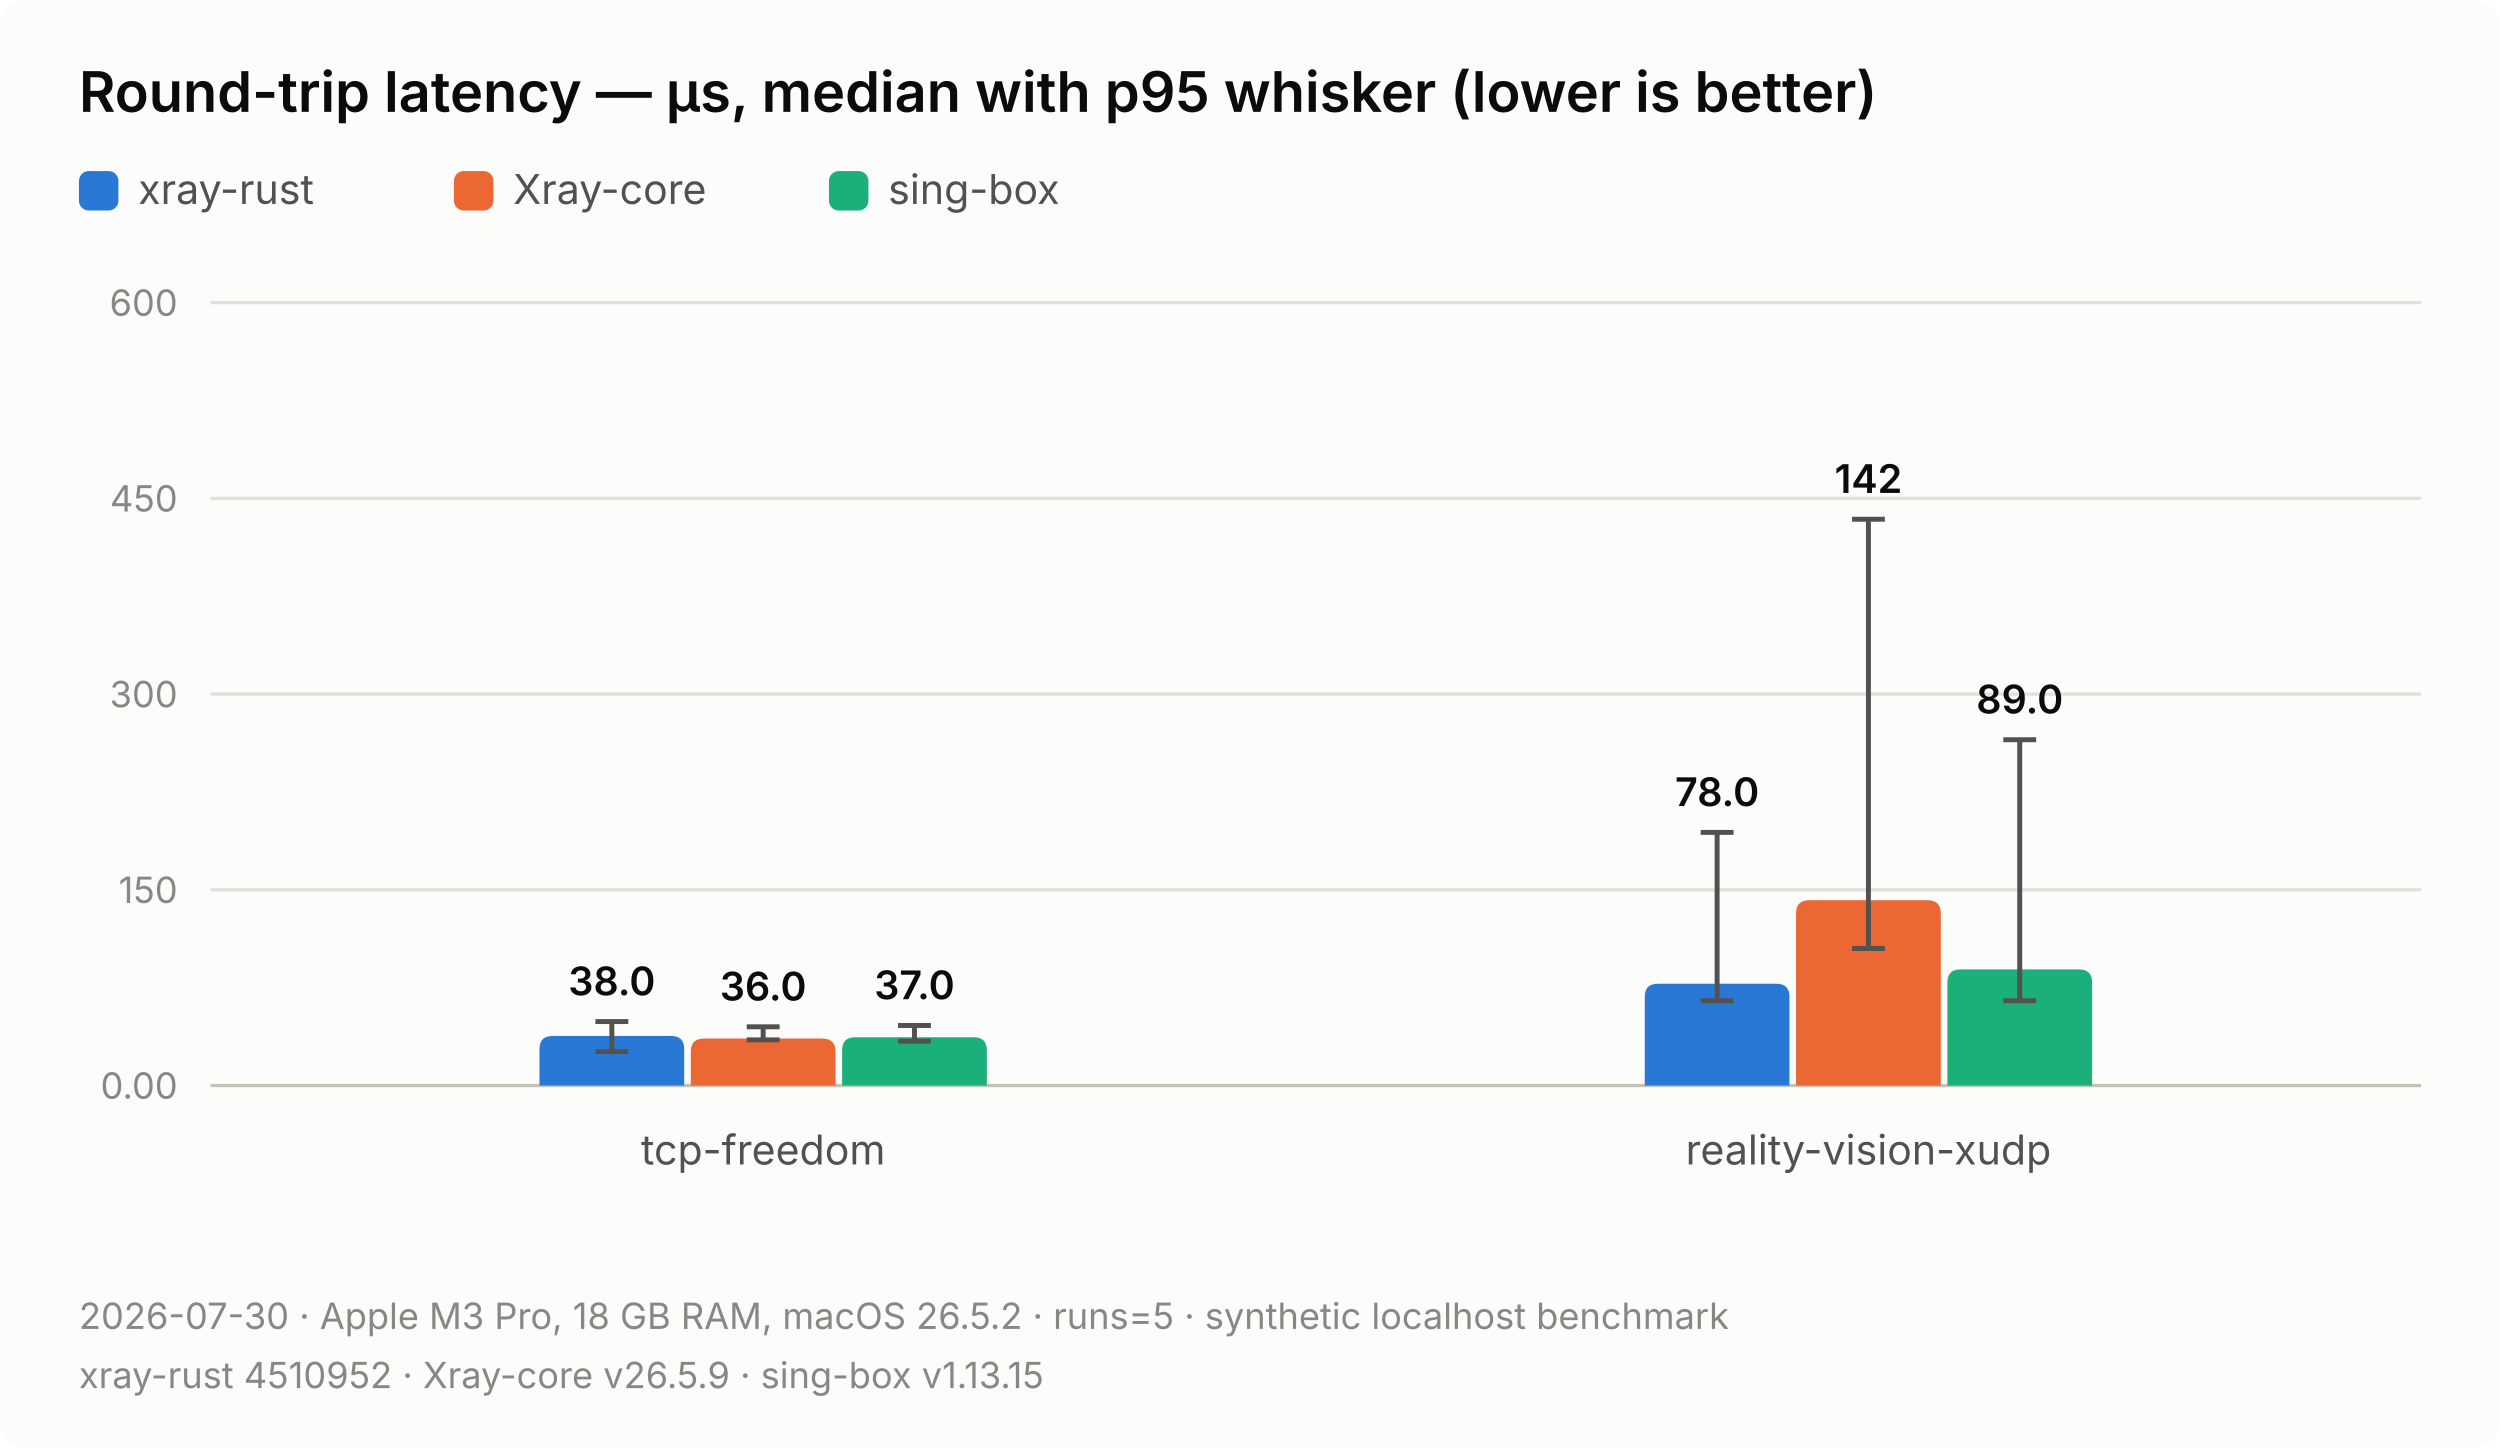
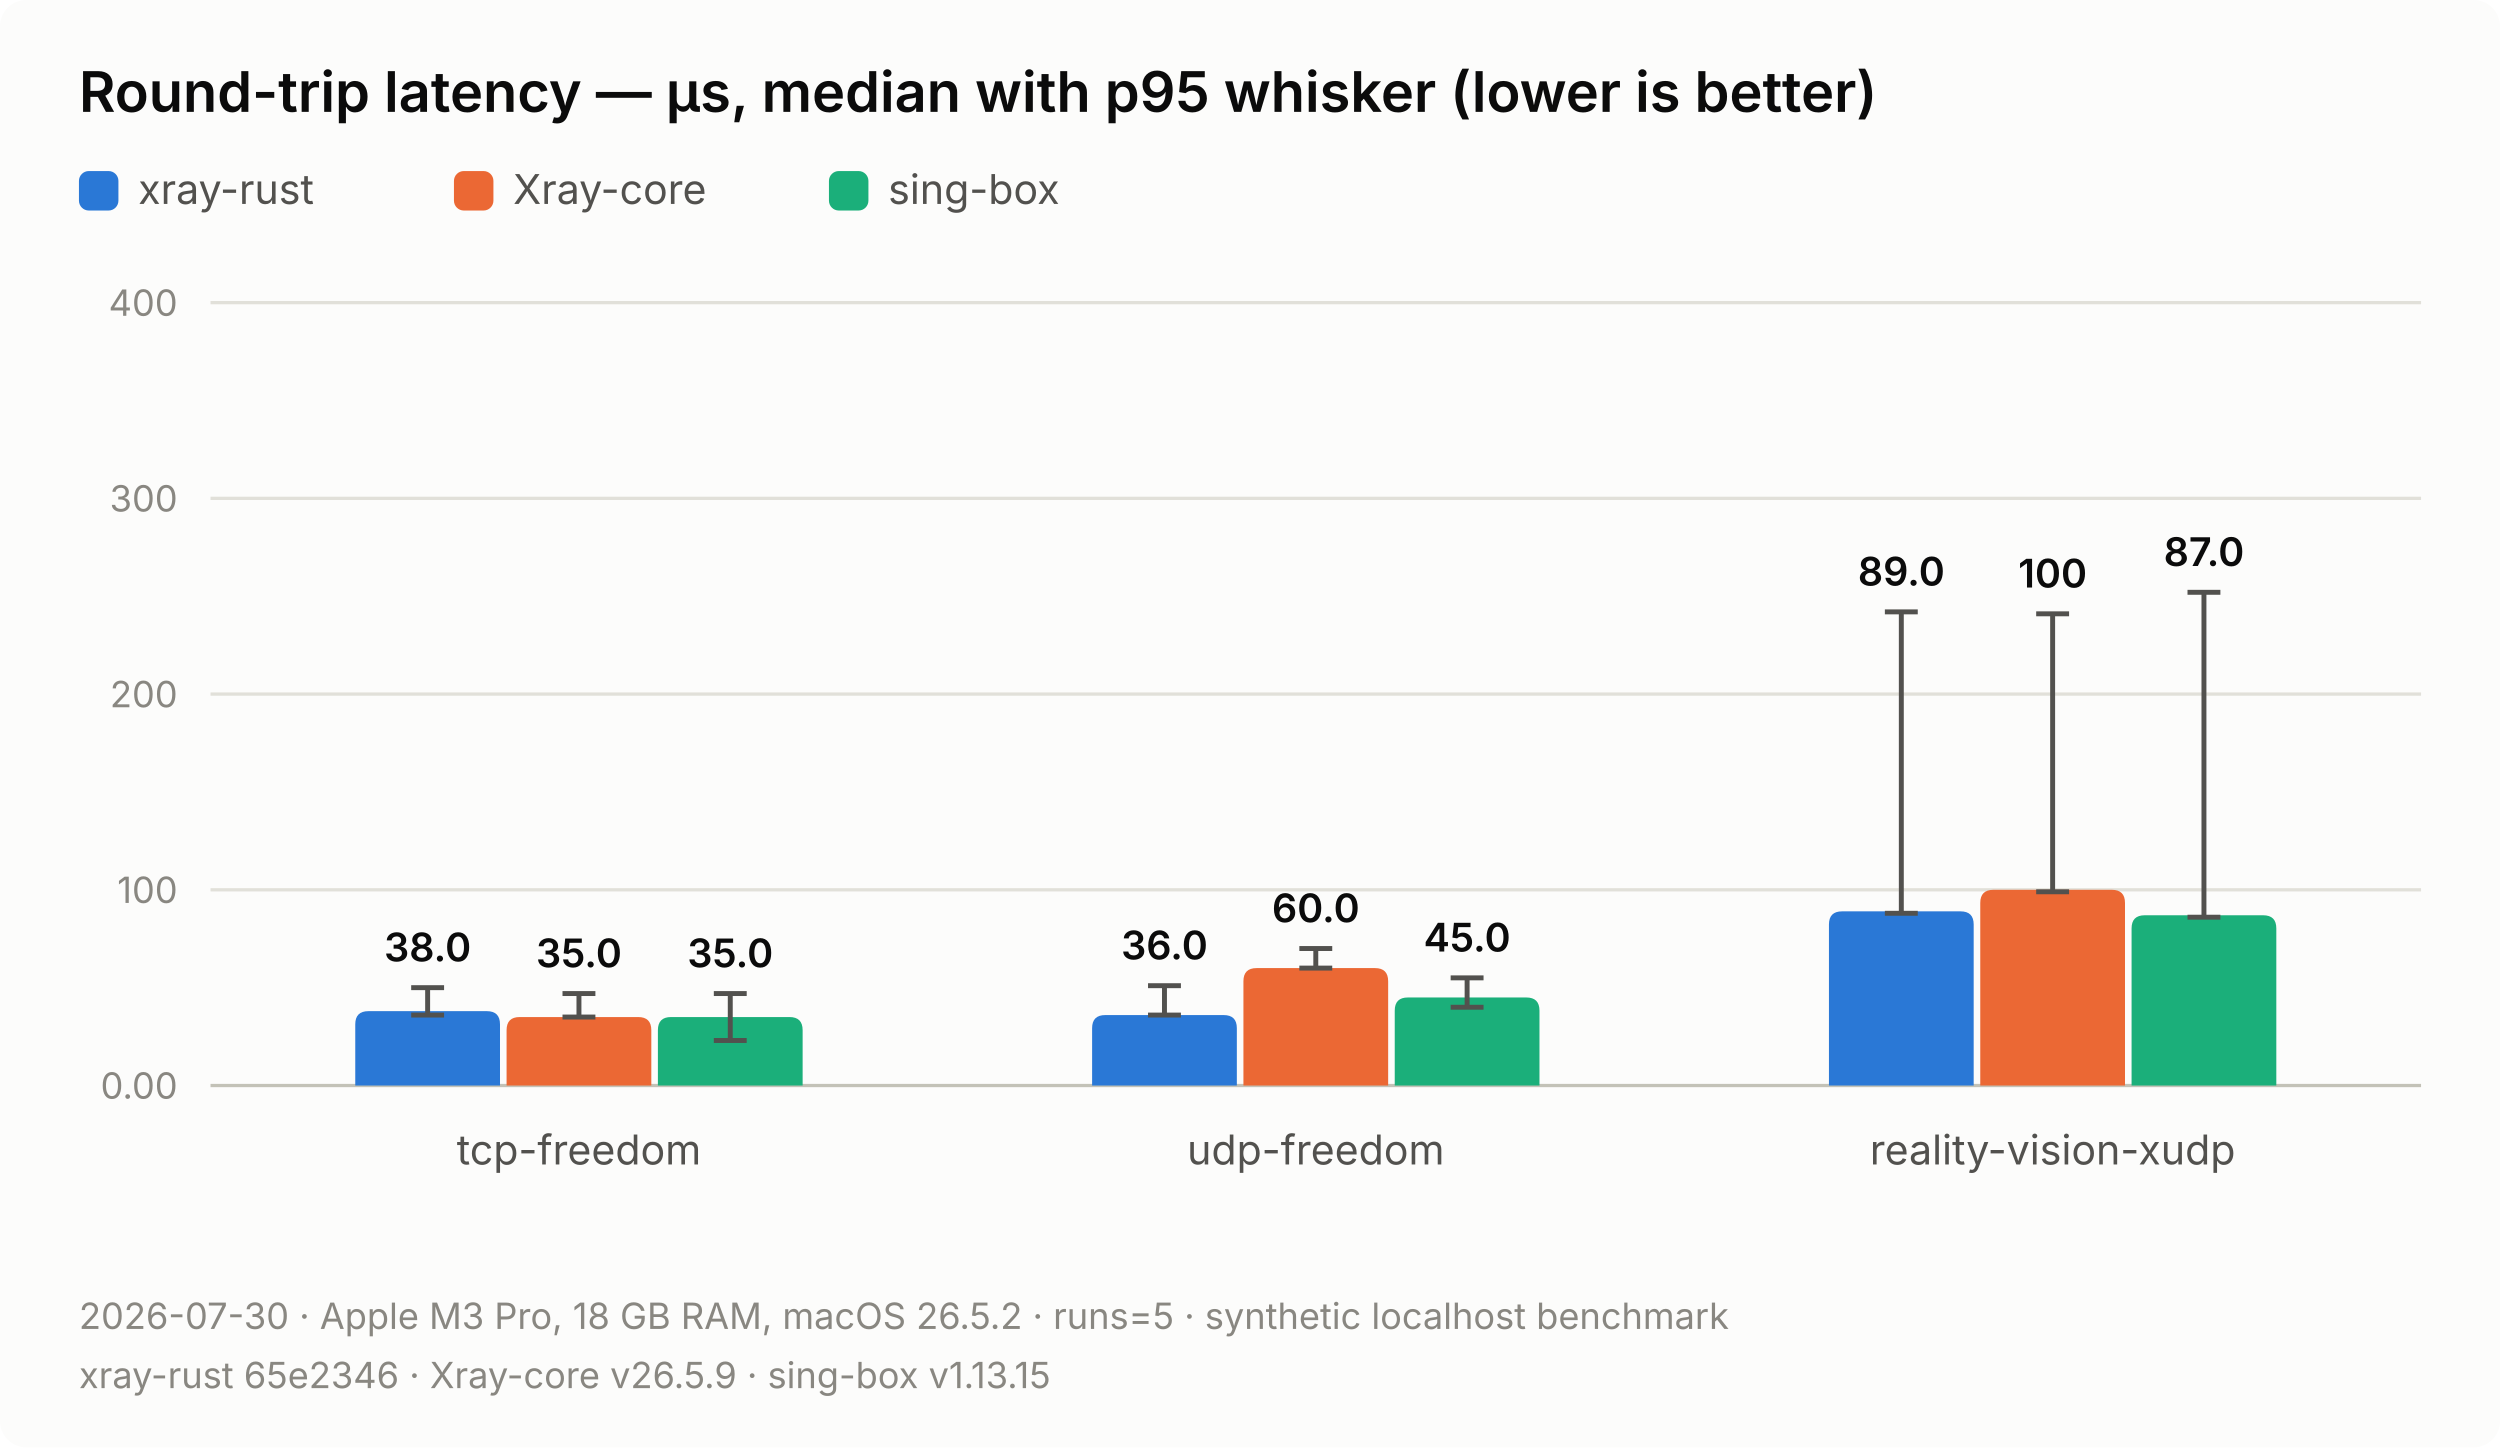
<svg xmlns="http://www.w3.org/2000/svg" width="760" height="440" viewBox="0 0 760 440" role="img" aria-label="Round-trip latency — µs, median with p95 whisker (lower is better)">
  <rect width="760" height="440" fill="#fcfcfb" rx="8" />
  <text x="24" y="34" font-family="system-ui, -apple-system, 'Segoe UI', sans-serif" font-size="17" font-weight="600" fill="#0b0b0b">Round-trip latency — µs, median with p95 whisker (lower is better)</text>
  <rect x="24.00" y="52" width="12" height="12" rx="3" fill="#2a78d6" />
  <text x="42.00" y="62" font-family="system-ui, -apple-system, 'Segoe UI', sans-serif" font-size="12.5" fill="#52514e">xray-rust</text>
  <rect x="138.00" y="52" width="12" height="12" rx="3" fill="#eb6834" />
  <text x="156.00" y="62" font-family="system-ui, -apple-system, 'Segoe UI', sans-serif" font-size="12.5" fill="#52514e">Xray-core</text>
  <rect x="252.00" y="52" width="12" height="12" rx="3" fill="#1baf7a" />
  <text x="270.00" y="62" font-family="system-ui, -apple-system, 'Segoe UI', sans-serif" font-size="12.5" fill="#52514e">sing-box</text>
  <text x="54" y="334.00" font-family="system-ui, -apple-system, 'Segoe UI', sans-serif" font-size="11" fill="#898781" text-anchor="end">0.00</text>
  <line x1="64" y1="270.50" x2="736" y2="270.50" stroke="#e1e0d9" stroke-width="1" />
-   <text x="54" y="274.50" font-family="system-ui, -apple-system, 'Segoe UI', sans-serif" font-size="11" fill="#898781" text-anchor="end">150</text>
+   <text x="54" y="274.50" font-family="system-ui, -apple-system, 'Segoe UI', sans-serif" font-size="11" fill="#898781" text-anchor="end">100</text>
  <line x1="64" y1="211.00" x2="736" y2="211.00" stroke="#e1e0d9" stroke-width="1" />
-   <text x="54" y="215.00" font-family="system-ui, -apple-system, 'Segoe UI', sans-serif" font-size="11" fill="#898781" text-anchor="end">300</text>
+   <text x="54" y="215.00" font-family="system-ui, -apple-system, 'Segoe UI', sans-serif" font-size="11" fill="#898781" text-anchor="end">200</text>
  <line x1="64" y1="151.50" x2="736" y2="151.50" stroke="#e1e0d9" stroke-width="1" />
-   <text x="54" y="155.50" font-family="system-ui, -apple-system, 'Segoe UI', sans-serif" font-size="11" fill="#898781" text-anchor="end">450</text>
+   <text x="54" y="155.50" font-family="system-ui, -apple-system, 'Segoe UI', sans-serif" font-size="11" fill="#898781" text-anchor="end">300</text>
  <line x1="64" y1="92.00" x2="736" y2="92.00" stroke="#e1e0d9" stroke-width="1" />
-   <text x="54" y="96.00" font-family="system-ui, -apple-system, 'Segoe UI', sans-serif" font-size="11" fill="#898781" text-anchor="end">600</text>
+   <text x="54" y="96.00" font-family="system-ui, -apple-system, 'Segoe UI', sans-serif" font-size="11" fill="#898781" text-anchor="end">400</text>
  <line x1="64" y1="330" x2="736" y2="330" stroke="#c3c2b7" stroke-width="1" />
-   <path d="M 164.00 330.00 L 164.00 318.93 Q 164.00 314.93 168.00 314.93 L 204.00 314.93 Q 208.00 314.93 208.00 318.93 L 208.00 330.00 Z" fill="#2a78d6" />
-   <line x1="186.00" y1="319.69" x2="186.00" y2="310.56" stroke="#52514e" stroke-width="1.5" />
-   <line x1="181.00" y1="319.69" x2="191.00" y2="319.69" stroke="#52514e" stroke-width="1.5" />
-   <line x1="181.00" y1="310.56" x2="191.00" y2="310.56" stroke="#52514e" stroke-width="1.5" />
-   <text x="186.00" y="302.56" font-family="system-ui, -apple-system, 'Segoe UI', sans-serif" font-size="12" font-weight="600" fill="#0b0b0b" text-anchor="middle">38.0</text>
-   <path d="M 210.00 330.00 L 210.00 319.72 Q 210.00 315.72 214.00 315.72 L 250.00 315.72 Q 254.00 315.72 254.00 319.72 L 254.00 330.00 Z" fill="#eb6834" />
-   <line x1="232.00" y1="316.12" x2="232.00" y2="312.15" stroke="#52514e" stroke-width="1.5" />
-   <line x1="227.00" y1="316.12" x2="237.00" y2="316.12" stroke="#52514e" stroke-width="1.5" />
-   <line x1="227.00" y1="312.15" x2="237.00" y2="312.15" stroke="#52514e" stroke-width="1.5" />
-   <text x="232.00" y="304.15" font-family="system-ui, -apple-system, 'Segoe UI', sans-serif" font-size="12" font-weight="600" fill="#0b0b0b" text-anchor="middle">36.0</text>
-   <path d="M 256.00 330.00 L 256.00 319.32 Q 256.00 315.32 260.00 315.32 L 296.00 315.32 Q 300.00 315.32 300.00 319.32 L 300.00 330.00 Z" fill="#1baf7a" />
-   <line x1="278.00" y1="316.51" x2="278.00" y2="311.75" stroke="#52514e" stroke-width="1.5" />
-   <line x1="273.00" y1="316.51" x2="283.00" y2="316.51" stroke="#52514e" stroke-width="1.5" />
-   <line x1="273.00" y1="311.75" x2="283.00" y2="311.75" stroke="#52514e" stroke-width="1.5" />
-   <text x="278.00" y="303.75" font-family="system-ui, -apple-system, 'Segoe UI', sans-serif" font-size="12" font-weight="600" fill="#0b0b0b" text-anchor="middle">37.0</text>
-   <text x="232.00" y="354" font-family="system-ui, -apple-system, 'Segoe UI', sans-serif" font-size="12.5" fill="#52514e" text-anchor="middle">tcp-freedom</text>
-   <path d="M 500.00 330.00 L 500.00 303.06 Q 500.00 299.06 504.00 299.06 L 540.00 299.06 Q 544.00 299.06 544.00 303.06 L 544.00 330.00 Z" fill="#2a78d6" />
-   <line x1="522.00" y1="304.22" x2="522.00" y2="253.05" stroke="#52514e" stroke-width="1.5" />
-   <line x1="517.00" y1="304.22" x2="527.00" y2="304.22" stroke="#52514e" stroke-width="1.5" />
-   <line x1="517.00" y1="253.05" x2="527.00" y2="253.05" stroke="#52514e" stroke-width="1.5" />
-   <text x="522.00" y="245.05" font-family="system-ui, -apple-system, 'Segoe UI', sans-serif" font-size="12" font-weight="600" fill="#0b0b0b" text-anchor="middle">78.0</text>
-   <path d="M 546.00 330.00 L 546.00 277.67 Q 546.00 273.67 550.00 273.67 L 586.00 273.67 Q 590.00 273.67 590.00 277.67 L 590.00 330.00 Z" fill="#eb6834" />
-   <line x1="568.00" y1="288.35" x2="568.00" y2="157.85" stroke="#52514e" stroke-width="1.5" />
-   <line x1="563.00" y1="288.35" x2="573.00" y2="288.35" stroke="#52514e" stroke-width="1.5" />
-   <line x1="563.00" y1="157.85" x2="573.00" y2="157.85" stroke="#52514e" stroke-width="1.5" />
-   <text x="568.00" y="149.85" font-family="system-ui, -apple-system, 'Segoe UI', sans-serif" font-size="12" font-weight="600" fill="#0b0b0b" text-anchor="middle">142</text>
-   <path d="M 592.00 330.00 L 592.00 298.70 Q 592.00 294.70 596.00 294.70 L 632.00 294.70 Q 636.00 294.70 636.00 298.70 L 636.00 330.00 Z" fill="#1baf7a" />
-   <line x1="614.00" y1="304.22" x2="614.00" y2="224.88" stroke="#52514e" stroke-width="1.5" />
-   <line x1="609.00" y1="304.22" x2="619.00" y2="304.22" stroke="#52514e" stroke-width="1.5" />
-   <line x1="609.00" y1="224.88" x2="619.00" y2="224.88" stroke="#52514e" stroke-width="1.5" />
-   <text x="614.00" y="216.88" font-family="system-ui, -apple-system, 'Segoe UI', sans-serif" font-size="12" font-weight="600" fill="#0b0b0b" text-anchor="middle">89.0</text>
-   <text x="568.00" y="354" font-family="system-ui, -apple-system, 'Segoe UI', sans-serif" font-size="12.5" fill="#52514e" text-anchor="middle">reality-vision-xudp</text>
+   <path d="M 108.00 330.00 L 108.00 311.39 Q 108.00 307.39 112.00 307.39 L 148.00 307.39 Q 152.00 307.39 152.00 311.39 L 152.00 330.00 Z" fill="#2a78d6" />
+   <line x1="130.00" y1="308.58" x2="130.00" y2="300.25" stroke="#52514e" stroke-width="1.5" />
+   <line x1="125.00" y1="308.58" x2="135.00" y2="308.58" stroke="#52514e" stroke-width="1.5" />
+   <line x1="125.00" y1="300.25" x2="135.00" y2="300.25" stroke="#52514e" stroke-width="1.5" />
+   <text x="130.00" y="292.25" font-family="system-ui, -apple-system, 'Segoe UI', sans-serif" font-size="12" font-weight="600" fill="#0b0b0b" text-anchor="middle">38.0</text>
+   <path d="M 154.00 330.00 L 154.00 313.18 Q 154.00 309.18 158.00 309.18 L 194.00 309.18 Q 198.00 309.18 198.00 313.18 L 198.00 330.00 Z" fill="#eb6834" />
+   <line x1="176.00" y1="309.18" x2="176.00" y2="302.04" stroke="#52514e" stroke-width="1.5" />
+   <line x1="171.00" y1="309.18" x2="181.00" y2="309.18" stroke="#52514e" stroke-width="1.5" />
+   <line x1="171.00" y1="302.04" x2="181.00" y2="302.04" stroke="#52514e" stroke-width="1.5" />
+   <text x="176.00" y="294.04" font-family="system-ui, -apple-system, 'Segoe UI', sans-serif" font-size="12" font-weight="600" fill="#0b0b0b" text-anchor="middle">35.0</text>
+   <path d="M 200.00 330.00 L 200.00 313.18 Q 200.00 309.18 204.00 309.18 L 240.00 309.18 Q 244.00 309.18 244.00 313.18 L 244.00 330.00 Z" fill="#1baf7a" />
+   <line x1="222.00" y1="316.31" x2="222.00" y2="302.04" stroke="#52514e" stroke-width="1.5" />
+   <line x1="217.00" y1="316.31" x2="227.00" y2="316.31" stroke="#52514e" stroke-width="1.5" />
+   <line x1="217.00" y1="302.04" x2="227.00" y2="302.04" stroke="#52514e" stroke-width="1.5" />
+   <text x="222.00" y="294.04" font-family="system-ui, -apple-system, 'Segoe UI', sans-serif" font-size="12" font-weight="600" fill="#0b0b0b" text-anchor="middle">35.0</text>
+   <text x="176.00" y="354" font-family="system-ui, -apple-system, 'Segoe UI', sans-serif" font-size="12.5" fill="#52514e" text-anchor="middle">tcp-freedom</text>
+   <path d="M 332.00 330.00 L 332.00 312.58 Q 332.00 308.58 336.00 308.58 L 372.00 308.58 Q 376.00 308.58 376.00 312.58 L 376.00 330.00 Z" fill="#2a78d6" />
+   <line x1="354.00" y1="308.58" x2="354.00" y2="299.65" stroke="#52514e" stroke-width="1.5" />
+   <line x1="349.00" y1="308.58" x2="359.00" y2="308.58" stroke="#52514e" stroke-width="1.5" />
+   <line x1="349.00" y1="299.65" x2="359.00" y2="299.65" stroke="#52514e" stroke-width="1.5" />
+   <text x="354.00" y="291.65" font-family="system-ui, -apple-system, 'Segoe UI', sans-serif" font-size="12" font-weight="600" fill="#0b0b0b" text-anchor="middle">36.0</text>
+   <path d="M 378.00 330.00 L 378.00 298.30 Q 378.00 294.30 382.00 294.30 L 418.00 294.30 Q 422.00 294.30 422.00 298.30 L 422.00 330.00 Z" fill="#eb6834" />
+   <line x1="400.00" y1="294.30" x2="400.00" y2="288.35" stroke="#52514e" stroke-width="1.5" />
+   <line x1="395.00" y1="294.30" x2="405.00" y2="294.30" stroke="#52514e" stroke-width="1.5" />
+   <line x1="395.00" y1="288.35" x2="405.00" y2="288.35" stroke="#52514e" stroke-width="1.5" />
+   <text x="400.00" y="280.35" font-family="system-ui, -apple-system, 'Segoe UI', sans-serif" font-size="12" font-weight="600" fill="#0b0b0b" text-anchor="middle">60.0</text>
+   <path d="M 424.00 330.00 L 424.00 307.23 Q 424.00 303.23 428.00 303.23 L 464.00 303.23 Q 468.00 303.23 468.00 307.23 L 468.00 330.00 Z" fill="#1baf7a" />
+   <line x1="446.00" y1="306.20" x2="446.00" y2="297.27" stroke="#52514e" stroke-width="1.5" />
+   <line x1="441.00" y1="306.20" x2="451.00" y2="306.20" stroke="#52514e" stroke-width="1.5" />
+   <line x1="441.00" y1="297.27" x2="451.00" y2="297.27" stroke="#52514e" stroke-width="1.5" />
+   <text x="446.00" y="289.27" font-family="system-ui, -apple-system, 'Segoe UI', sans-serif" font-size="12" font-weight="600" fill="#0b0b0b" text-anchor="middle">45.0</text>
+   <text x="400.00" y="354" font-family="system-ui, -apple-system, 'Segoe UI', sans-serif" font-size="12.5" fill="#52514e" text-anchor="middle">udp-freedom</text>
+   <path d="M 556.00 330.00 L 556.00 281.05 Q 556.00 277.05 560.00 277.05 L 596.00 277.05 Q 600.00 277.05 600.00 281.05 L 600.00 330.00 Z" fill="#2a78d6" />
+   <line x1="578.00" y1="277.64" x2="578.00" y2="186.01" stroke="#52514e" stroke-width="1.5" />
+   <line x1="573.00" y1="277.64" x2="583.00" y2="277.64" stroke="#52514e" stroke-width="1.5" />
+   <line x1="573.00" y1="186.01" x2="583.00" y2="186.01" stroke="#52514e" stroke-width="1.5" />
+   <text x="578.00" y="178.01" font-family="system-ui, -apple-system, 'Segoe UI', sans-serif" font-size="12" font-weight="600" fill="#0b0b0b" text-anchor="middle">89.0</text>
+   <path d="M 602.00 330.00 L 602.00 274.50 Q 602.00 270.50 606.00 270.50 L 642.00 270.50 Q 646.00 270.50 646.00 274.50 L 646.00 330.00 Z" fill="#eb6834" />
+   <line x1="624.00" y1="271.10" x2="624.00" y2="186.60" stroke="#52514e" stroke-width="1.5" />
+   <line x1="619.00" y1="271.10" x2="629.00" y2="271.10" stroke="#52514e" stroke-width="1.5" />
+   <line x1="619.00" y1="186.60" x2="629.00" y2="186.60" stroke="#52514e" stroke-width="1.5" />
+   <text x="624.00" y="178.60" font-family="system-ui, -apple-system, 'Segoe UI', sans-serif" font-size="12" font-weight="600" fill="#0b0b0b" text-anchor="middle">100</text>
+   <path d="M 648.00 330.00 L 648.00 282.24 Q 648.00 278.24 652.00 278.24 L 688.00 278.24 Q 692.00 278.24 692.00 282.24 L 692.00 330.00 Z" fill="#1baf7a" />
+   <line x1="670.00" y1="278.83" x2="670.00" y2="180.06" stroke="#52514e" stroke-width="1.5" />
+   <line x1="665.00" y1="278.83" x2="675.00" y2="278.83" stroke="#52514e" stroke-width="1.5" />
+   <line x1="665.00" y1="180.06" x2="675.00" y2="180.06" stroke="#52514e" stroke-width="1.5" />
+   <text x="670.00" y="172.06" font-family="system-ui, -apple-system, 'Segoe UI', sans-serif" font-size="12" font-weight="600" fill="#0b0b0b" text-anchor="middle">87.0</text>
+   <text x="624.00" y="354" font-family="system-ui, -apple-system, 'Segoe UI', sans-serif" font-size="12.5" fill="#52514e" text-anchor="middle">reality-vision-xudp</text>
  <text x="24" y="404" font-family="system-ui, -apple-system, 'Segoe UI', sans-serif" font-size="11" fill="#898781">2026-07-30 · Apple M3 Pro, 18 GB RAM, macOS 26.5.2 · runs=5 · synthetic localhost benchmark</text>
-   <text x="24" y="422" font-family="system-ui, -apple-system, 'Segoe UI', sans-serif" font-size="11" fill="#898781">xray-rust 4510952 · Xray-core v26.5.9 · sing-box v1.13.15</text>
+   <text x="24" y="422" font-family="system-ui, -apple-system, 'Segoe UI', sans-serif" font-size="11" fill="#898781">xray-rust 65e2346 · Xray-core v26.5.9 · sing-box v1.13.15</text>
</svg>
